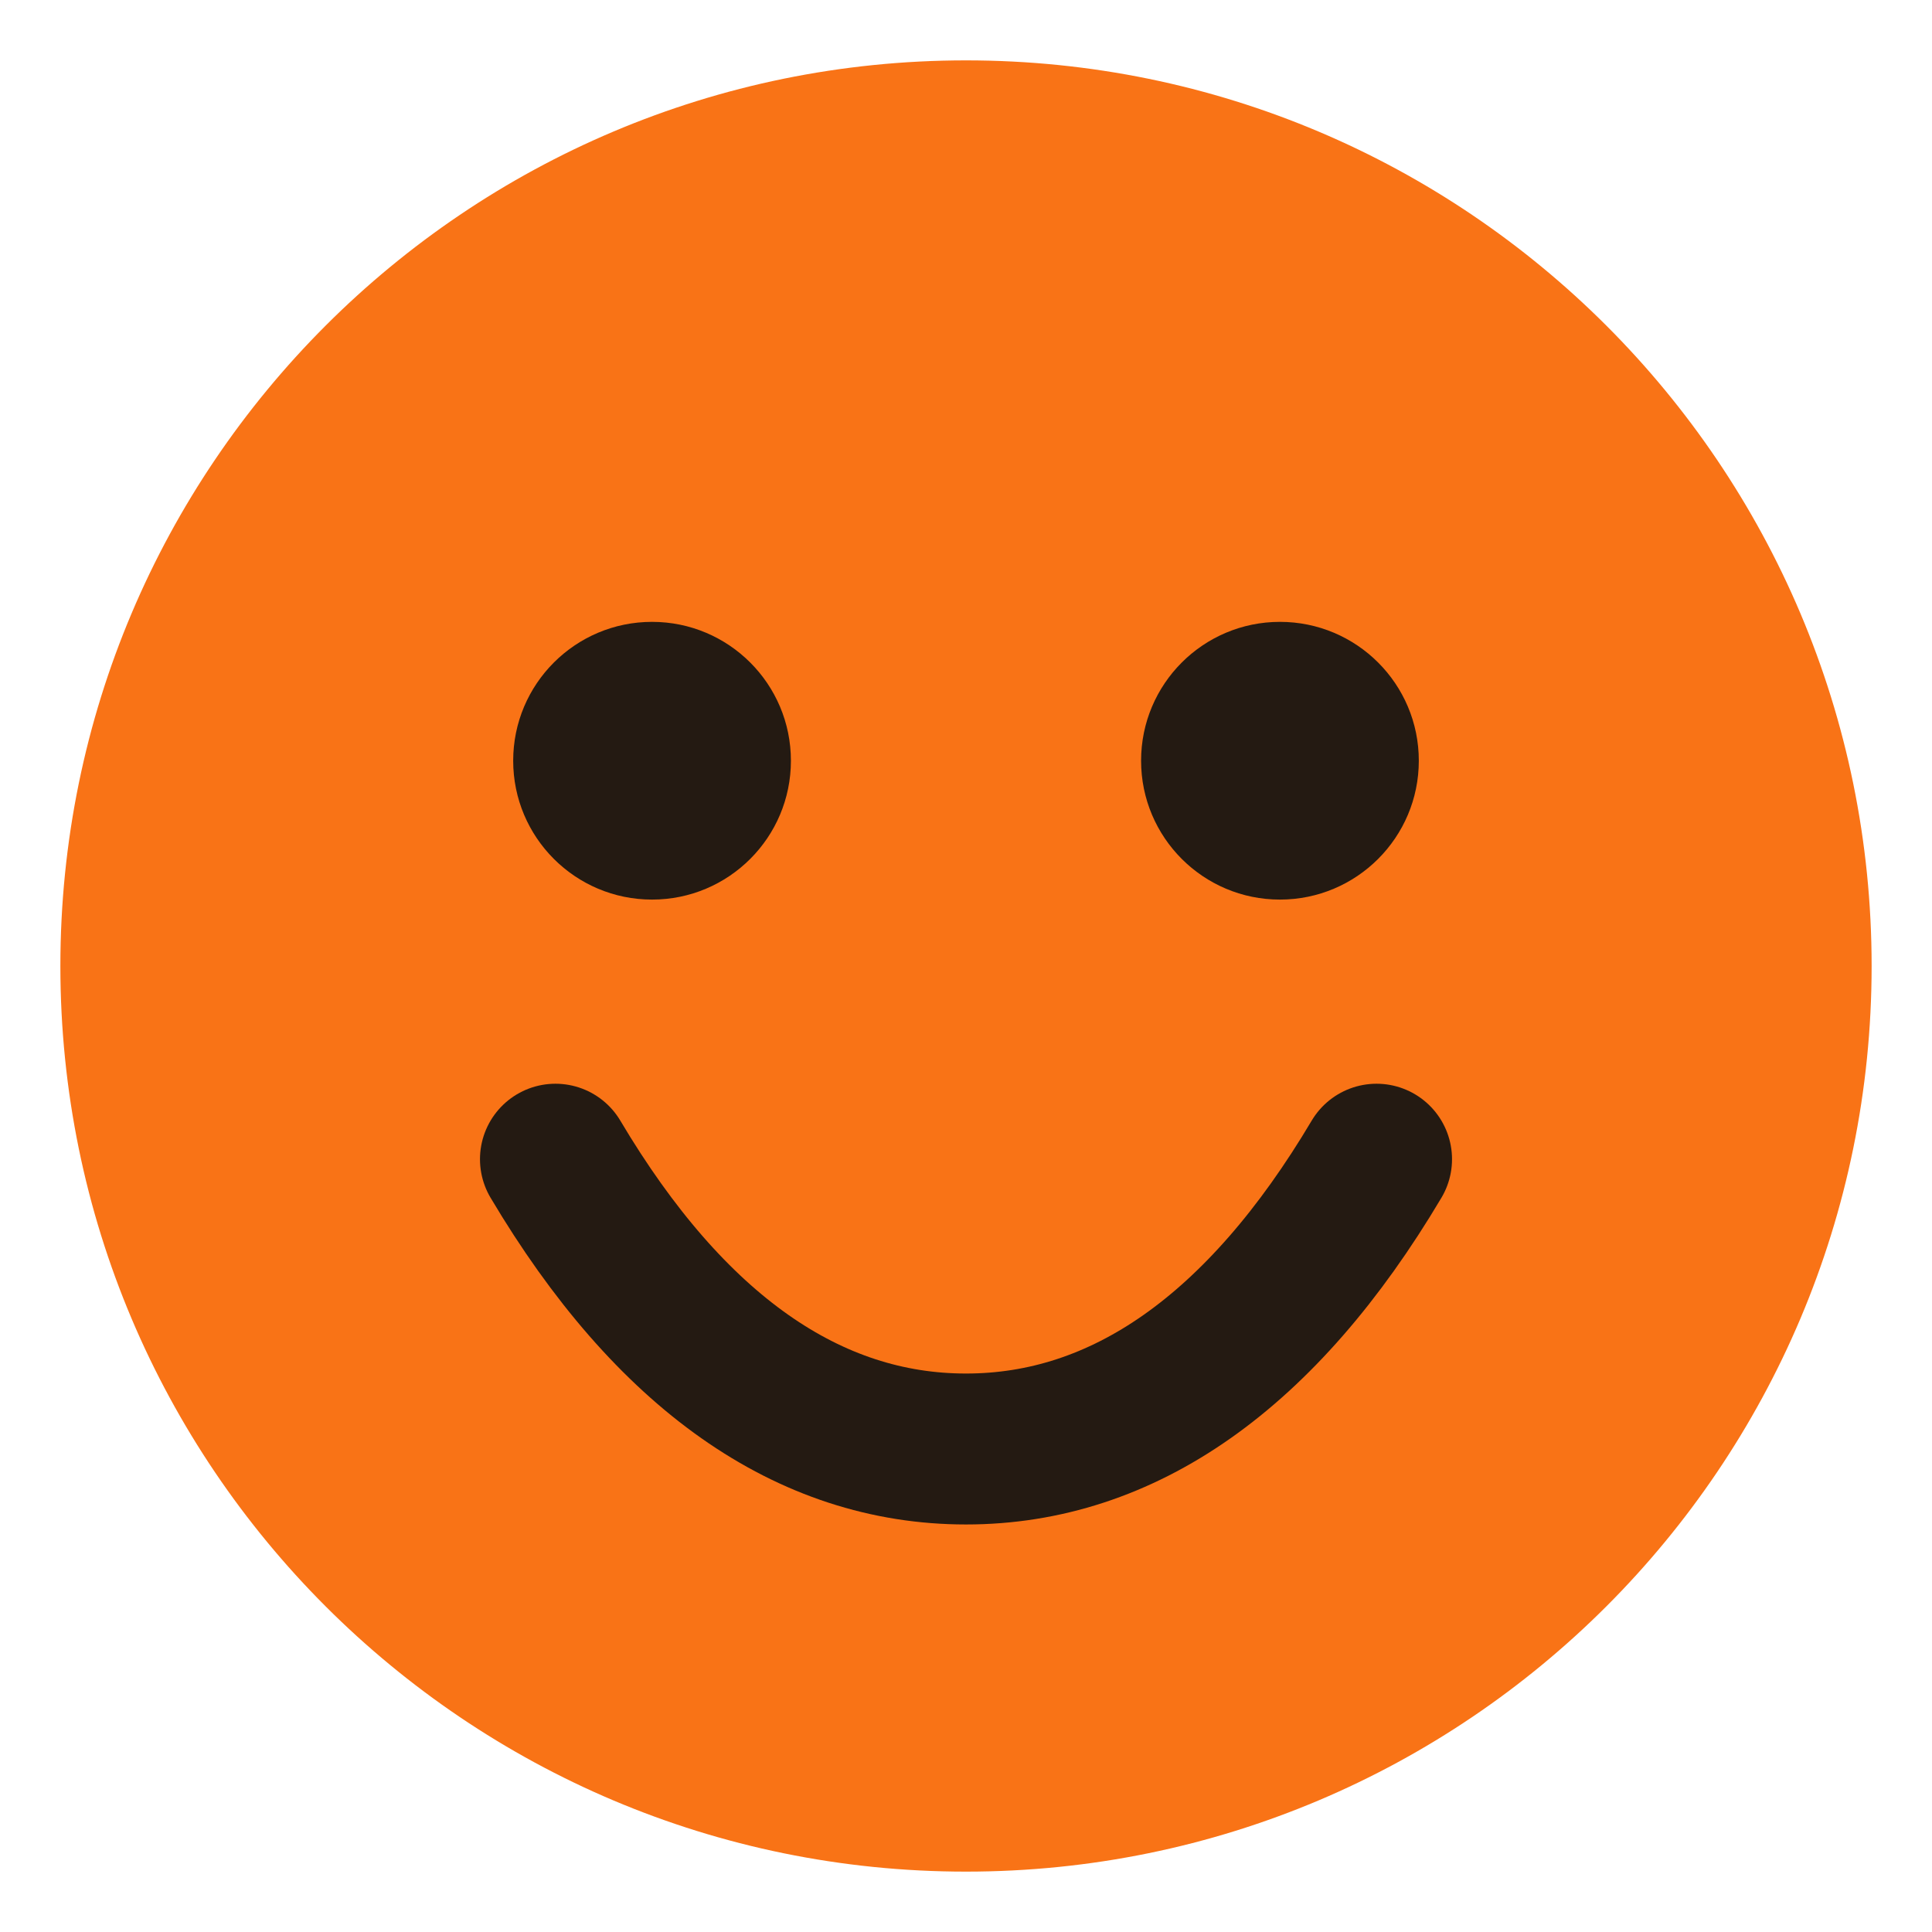
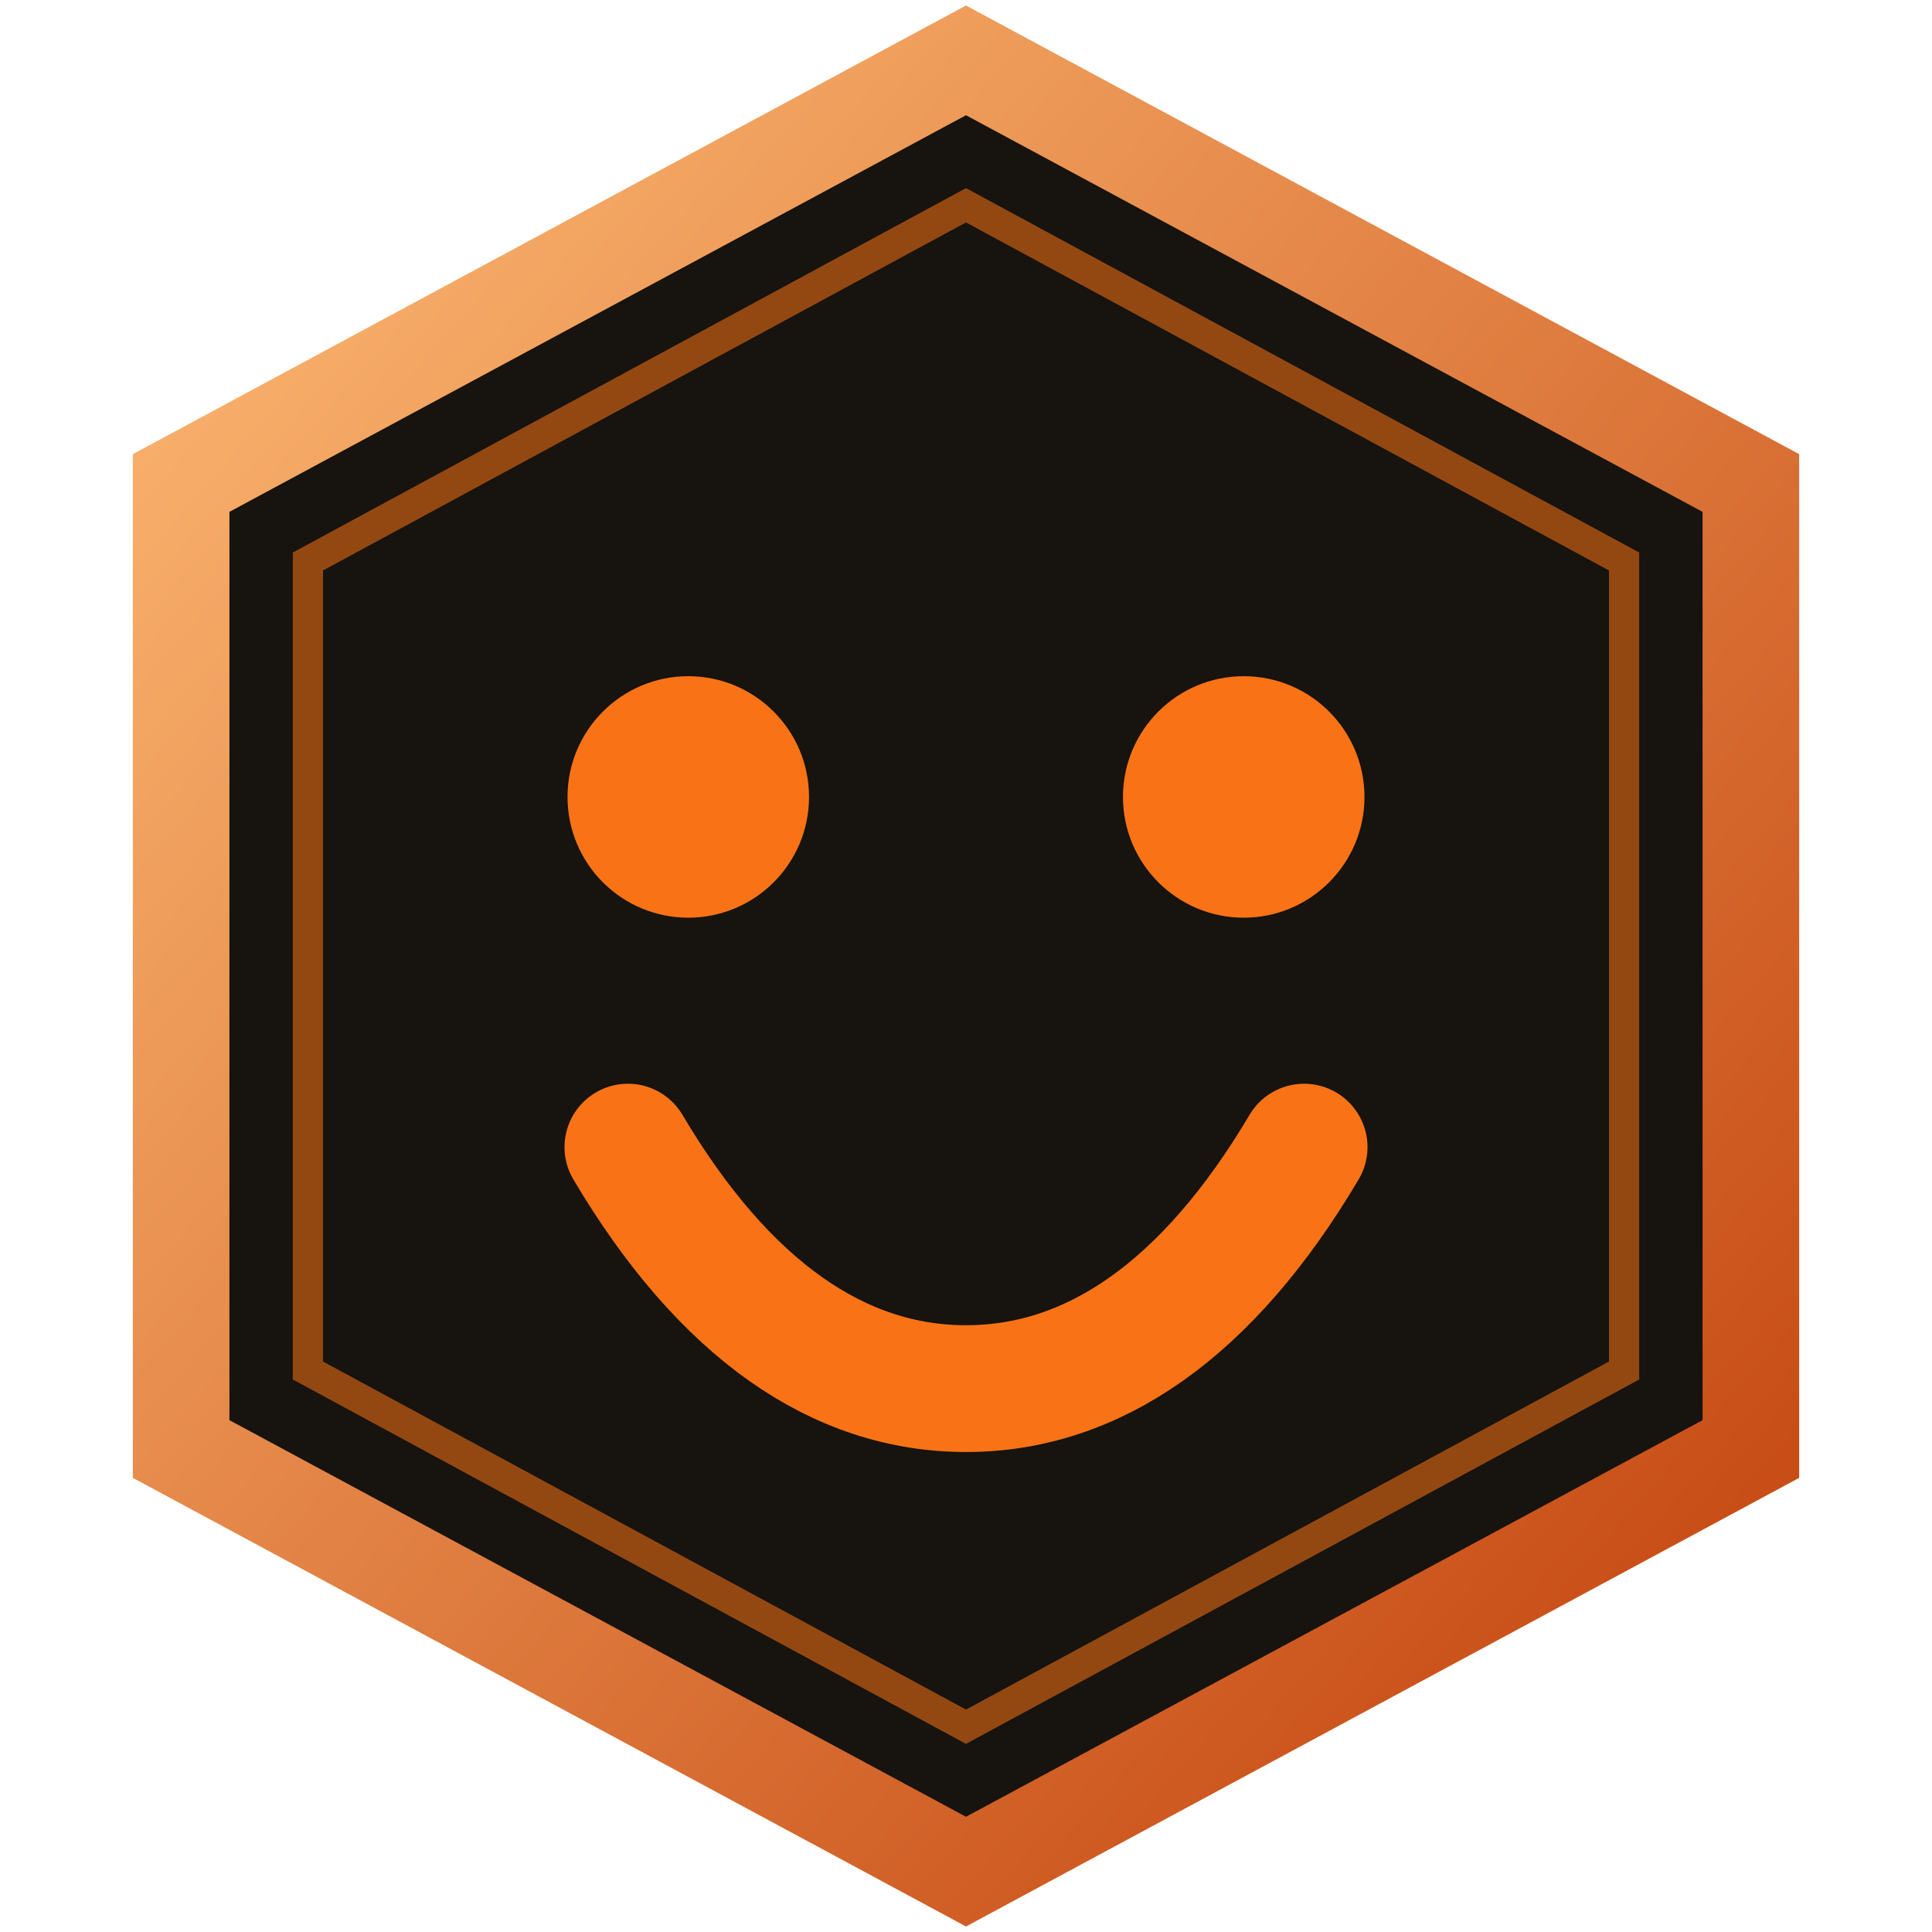
<svg xmlns="http://www.w3.org/2000/svg" viewBox="0 0 32 32">
-   <circle cx="16" cy="16" r="15" fill="#F97316" />
-   <circle cx="10.8" cy="12.6" r="2.3" fill="#241A12" />
-   <circle cx="21.2" cy="12.6" r="2.3" fill="#241A12" />
-   <path d="M9.2 19.2c1.9 3.2 4.2 4.8 6.8 4.8s4.9-1.6 6.8-4.8" fill="none" stroke="#241A12" stroke-width="2.5" stroke-linecap="round" />
+   <defs>
+     <linearGradient id="rim" x1="0" y1="0" x2="1" y2="1">
+       <stop offset="0" stop-color="#FDBA74" />
+       <stop offset="1" stop-color="#C2410C" />
+     </linearGradient>
+   </defs>
+   <path d="M16 1 29 8v16L16 31 3 24V8z" fill="#17130E" stroke="url(#rim)" stroke-width="1.6" />
+   <path d="M16 3.4 26.9 9.3v13.4L16 28.6 5.1 22.7V9.3z" fill="none" stroke="#F97316" stroke-width="0.5" opacity="0.55" />
+   <circle cx="11.4" cy="13.2" r="2" fill="#F97316" />
+   <circle cx="20.6" cy="13.2" r="2" fill="#F97316" />
+   <path d="M10.4 19c1.6 2.7 3.5 4 5.6 4s4-1.3 5.6-4" fill="none" stroke="#F97316" stroke-width="2.1" stroke-linecap="round" />
</svg>
